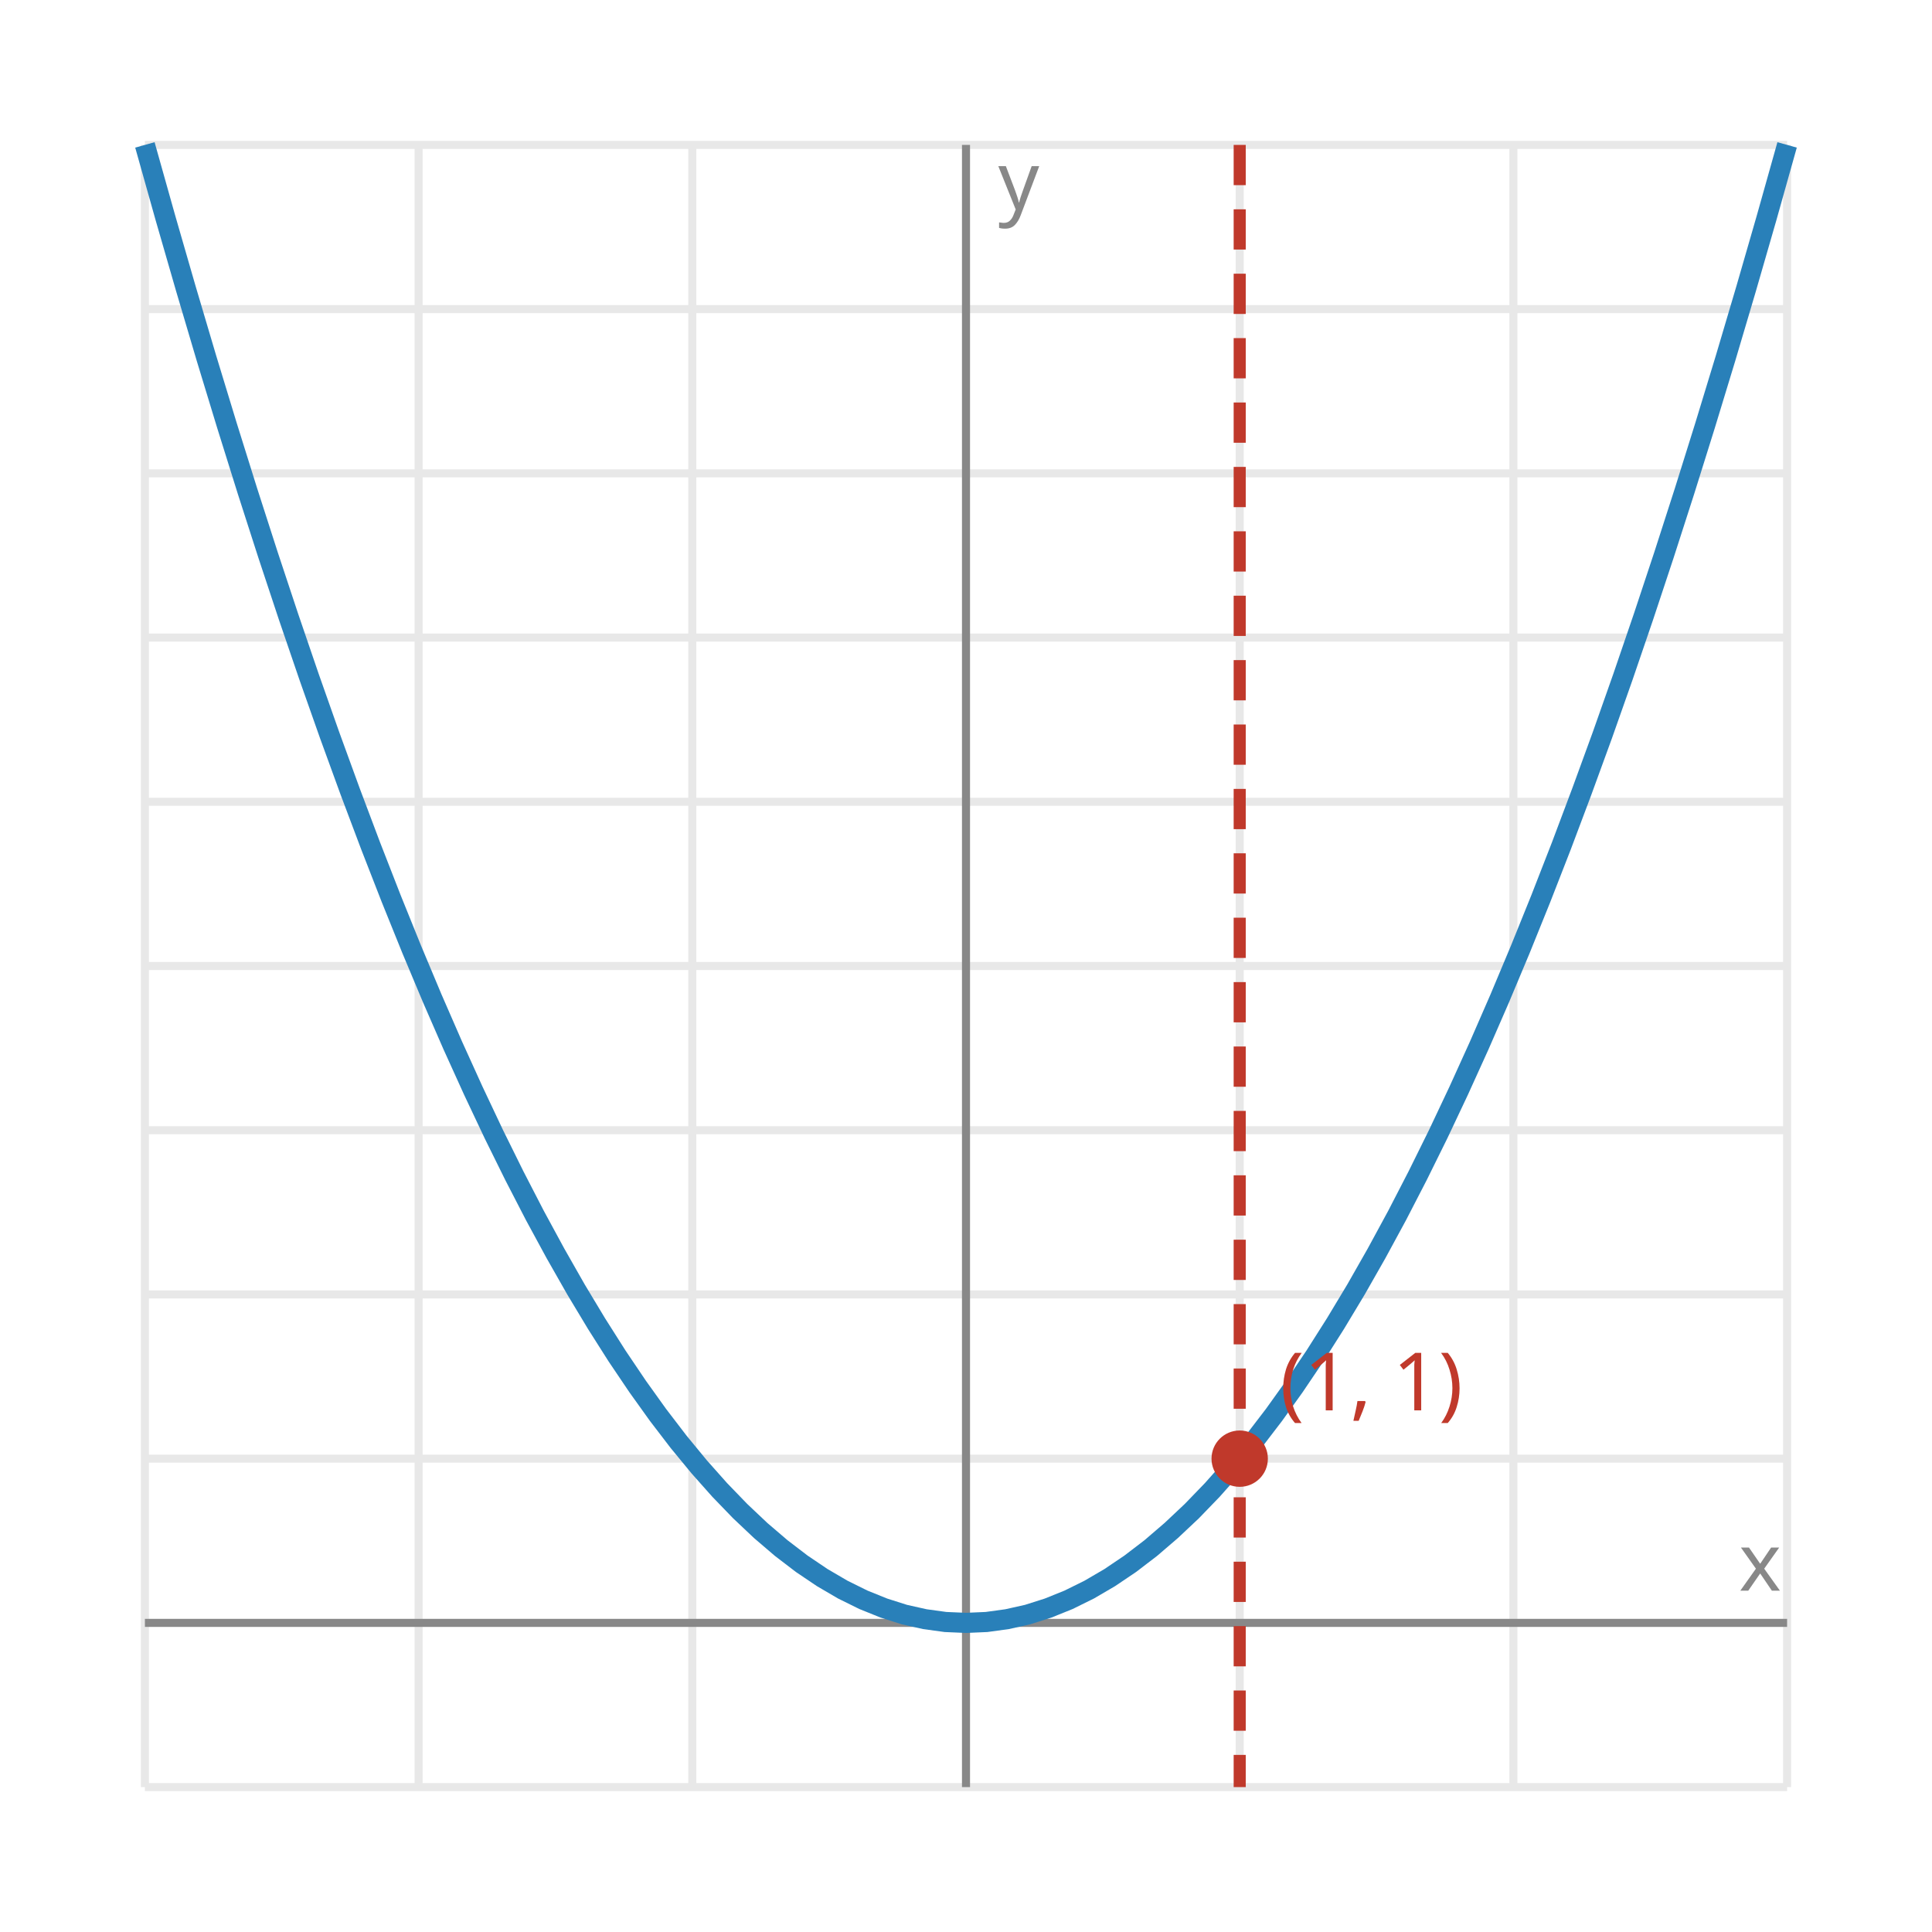
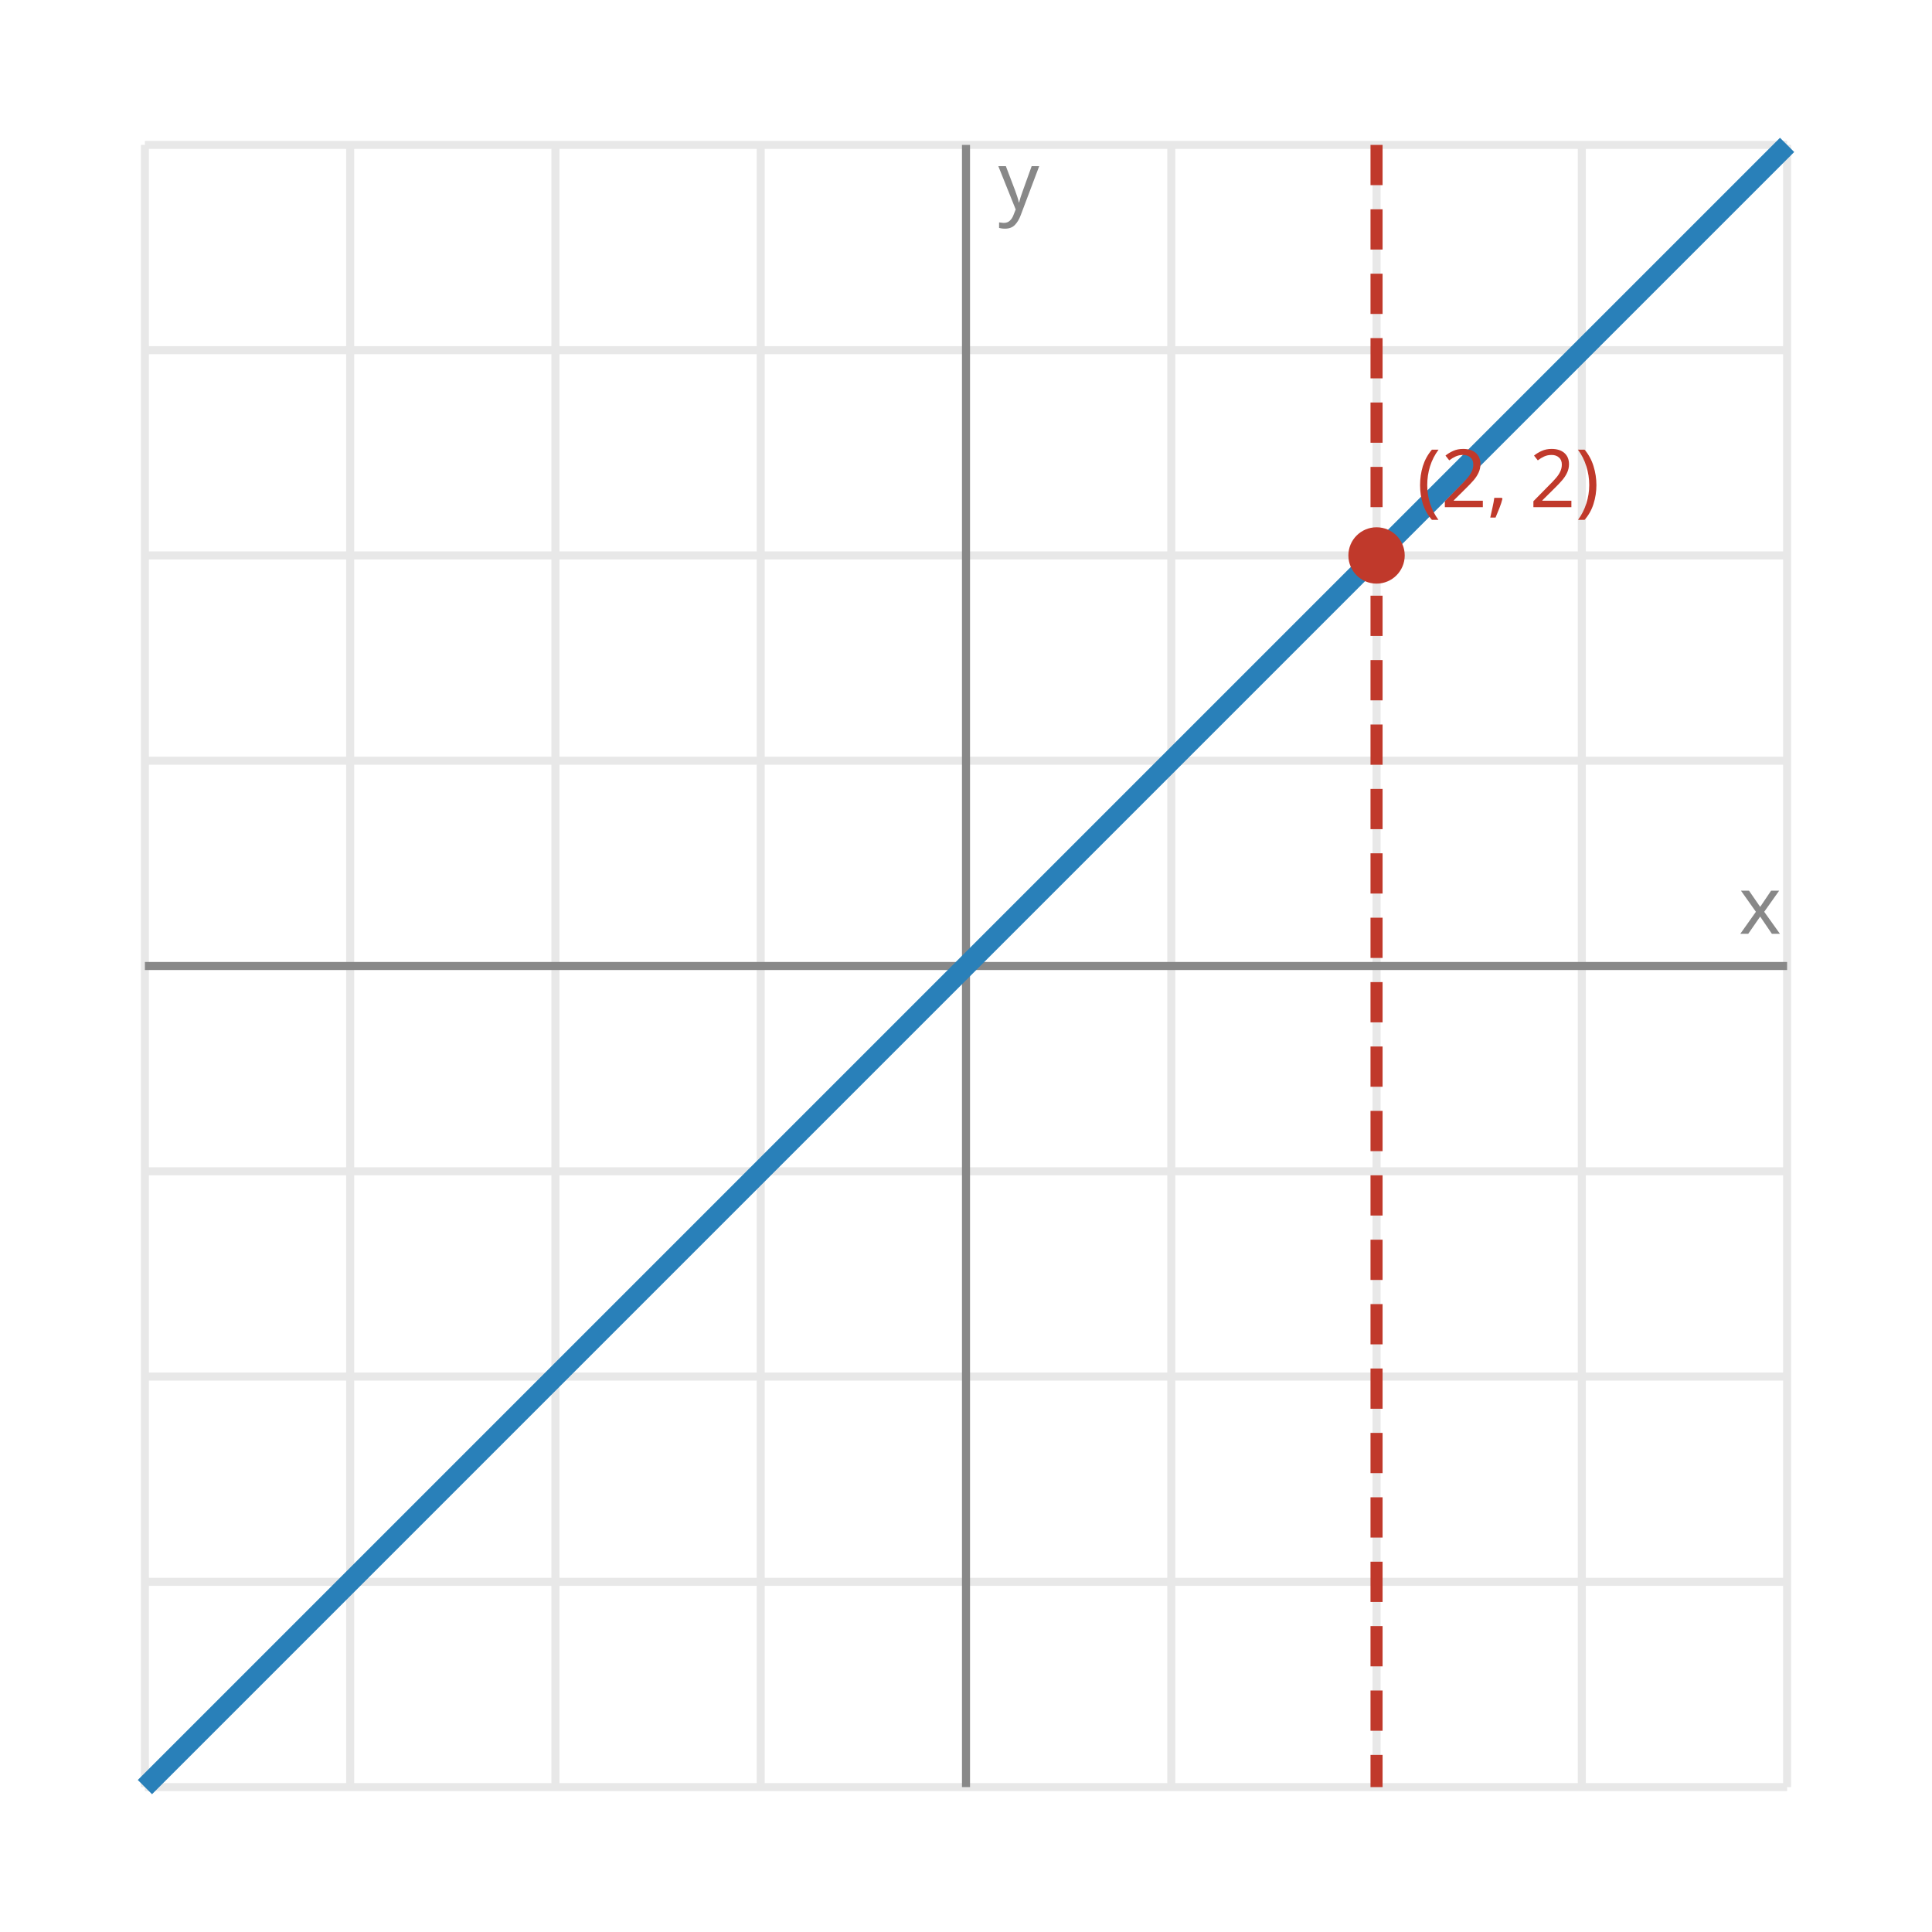
<svg xmlns="http://www.w3.org/2000/svg" viewBox="0 0 240 240" font-family="sans-serif">
  <line x1="18.0" y1="18.0" x2="18.0" y2="222.0" stroke="#e8e8e8" stroke-width="1" />
-   <line x1="52.0" y1="18.0" x2="52.0" y2="222.0" stroke="#e8e8e8" stroke-width="1" />
-   <line x1="86.0" y1="18.0" x2="86.0" y2="222.0" stroke="#e8e8e8" stroke-width="1" />
-   <line x1="154.0" y1="18.0" x2="154.0" y2="222.0" stroke="#e8e8e8" stroke-width="1" />
-   <line x1="188.0" y1="18.0" x2="188.0" y2="222.0" stroke="#e8e8e8" stroke-width="1" />
+   <line x1="43.5" y1="18.0" x2="43.5" y2="222.0" stroke="#e8e8e8" stroke-width="1" />
+   <line x1="69.0" y1="18.0" x2="69.0" y2="222.0" stroke="#e8e8e8" stroke-width="1" />
+   <line x1="94.5" y1="18.0" x2="94.5" y2="222.0" stroke="#e8e8e8" stroke-width="1" />
+   <line x1="145.5" y1="18.0" x2="145.5" y2="222.0" stroke="#e8e8e8" stroke-width="1" />
+   <line x1="171.0" y1="18.0" x2="171.0" y2="222.0" stroke="#e8e8e8" stroke-width="1" />
+   <line x1="196.5" y1="18.0" x2="196.5" y2="222.0" stroke="#e8e8e8" stroke-width="1" />
  <line x1="222.0" y1="18.0" x2="222.0" y2="222.0" stroke="#e8e8e8" stroke-width="1" />
  <line x1="18.0" y1="222.0" x2="222.0" y2="222.0" stroke="#e8e8e8" stroke-width="1" />
-   <line x1="18.0" y1="181.2" x2="222.0" y2="181.2" stroke="#e8e8e8" stroke-width="1" />
-   <line x1="18.0" y1="160.8" x2="222.0" y2="160.8" stroke="#e8e8e8" stroke-width="1" />
-   <line x1="18.0" y1="140.4" x2="222.0" y2="140.4" stroke="#e8e8e8" stroke-width="1" />
-   <line x1="18.0" y1="120.0" x2="222.0" y2="120.0" stroke="#e8e8e8" stroke-width="1" />
-   <line x1="18.0" y1="99.6" x2="222.0" y2="99.6" stroke="#e8e8e8" stroke-width="1" />
-   <line x1="18.0" y1="79.2" x2="222.0" y2="79.2" stroke="#e8e8e8" stroke-width="1" />
-   <line x1="18.0" y1="58.8" x2="222.0" y2="58.8" stroke="#e8e8e8" stroke-width="1" />
-   <line x1="18.0" y1="38.4" x2="222.0" y2="38.4" stroke="#e8e8e8" stroke-width="1" />
+   <line x1="18.0" y1="196.5" x2="222.0" y2="196.5" stroke="#e8e8e8" stroke-width="1" />
+   <line x1="18.0" y1="171.0" x2="222.0" y2="171.0" stroke="#e8e8e8" stroke-width="1" />
+   <line x1="18.0" y1="145.5" x2="222.0" y2="145.5" stroke="#e8e8e8" stroke-width="1" />
+   <line x1="18.0" y1="94.5" x2="222.0" y2="94.5" stroke="#e8e8e8" stroke-width="1" />
+   <line x1="18.0" y1="69.0" x2="222.0" y2="69.0" stroke="#e8e8e8" stroke-width="1" />
+   <line x1="18.0" y1="43.5" x2="222.0" y2="43.5" stroke="#e8e8e8" stroke-width="1" />
  <line x1="18.0" y1="18.0" x2="222.0" y2="18.0" stroke="#e8e8e8" stroke-width="1" />
-   <line x1="18.0" y1="201.6" x2="222.0" y2="201.6" stroke="#888" />
-   <text x="216.0" y="197.6" font-size="10" fill="#888">x</text>
+   <line x1="18.0" y1="120.0" x2="222.0" y2="120.0" stroke="#888" />
+   <text x="216.0" y="116.0" font-size="10" fill="#888">x</text>
  <line x1="120.0" y1="18.0" x2="120.0" y2="222.0" stroke="#888" />
  <text x="124.0" y="26.0" font-size="10" fill="#888">y</text>
-   <polyline fill="none" stroke="#2980b9" stroke-width="2.5" points="18.0,18.0 20.55,27.07 23.1,35.9 25.65,44.51 28.2,52.88 30.75,61.03 33.3,68.95 35.85,76.64 38.4,84.1 40.95,91.33 43.5,98.33 46.05,105.1 48.6,111.64 51.15,117.95 53.7,124.03 56.25,129.88 58.8,135.5 61.35,140.9 63.9,146.06 66.45,151.0 69.0,155.7 71.55,160.18 74.1,164.42 76.65,168.44 79.2,172.22 81.75,175.78 84.3,179.11 86.85,182.21 89.4,185.08 91.95,187.72 94.5,190.13 97.05,192.31 99.6,194.26 102.15,195.98 104.7,197.47 107.25,198.73 109.8,199.76 112.35,200.57 114.9,201.14 117.45,201.49 120.0,201.6 122.55,201.49 125.1,201.14 127.65,200.57 130.2,199.76 132.75,198.73 135.3,197.47 137.85,195.98 140.4,194.26 142.95,192.31 145.5,190.12 148.05,187.72 150.6,185.08 153.15,182.21 155.7,179.11 158.25,175.78 160.8,172.22 163.35,168.44 165.9,164.42 168.45,160.18 171.0,155.7 173.55,151.0 176.1,146.06 178.65,140.9 181.2,135.5 183.75,129.88 186.3,124.03 188.85,117.95 191.4,111.64 193.95,105.1 196.5,98.32 199.05,91.33 201.6,84.1 204.15,76.64 206.7,68.95 209.25,61.03 211.8,52.88 214.35,44.51 216.9,35.9 219.45,27.07 222.0,18.0" />
-   <line x1="154.0" y1="18.0" x2="154.0" y2="222.0" stroke="#c0392b" stroke-width="1.5" stroke-dasharray="5 3" />
-   <circle cx="154.0" cy="181.2" r="3.5" fill="#c0392b" />
-   <text x="159.0" y="175.2" font-size="10" fill="#c0392b">(1, 1)</text>
+   <line x1="18.0" y1="222.0" x2="222.0" y2="18.0" stroke="#2980b9" stroke-width="2.5" />
+   <line x1="171.0" y1="18.0" x2="171.0" y2="222.0" stroke="#c0392b" stroke-width="1.5" stroke-dasharray="5 3" />
+   <circle cx="171.0" cy="69.0" r="3.5" fill="#c0392b" />
+   <text x="176.0" y="63.0" font-size="10" fill="#c0392b">(2, 2)</text>
</svg>
